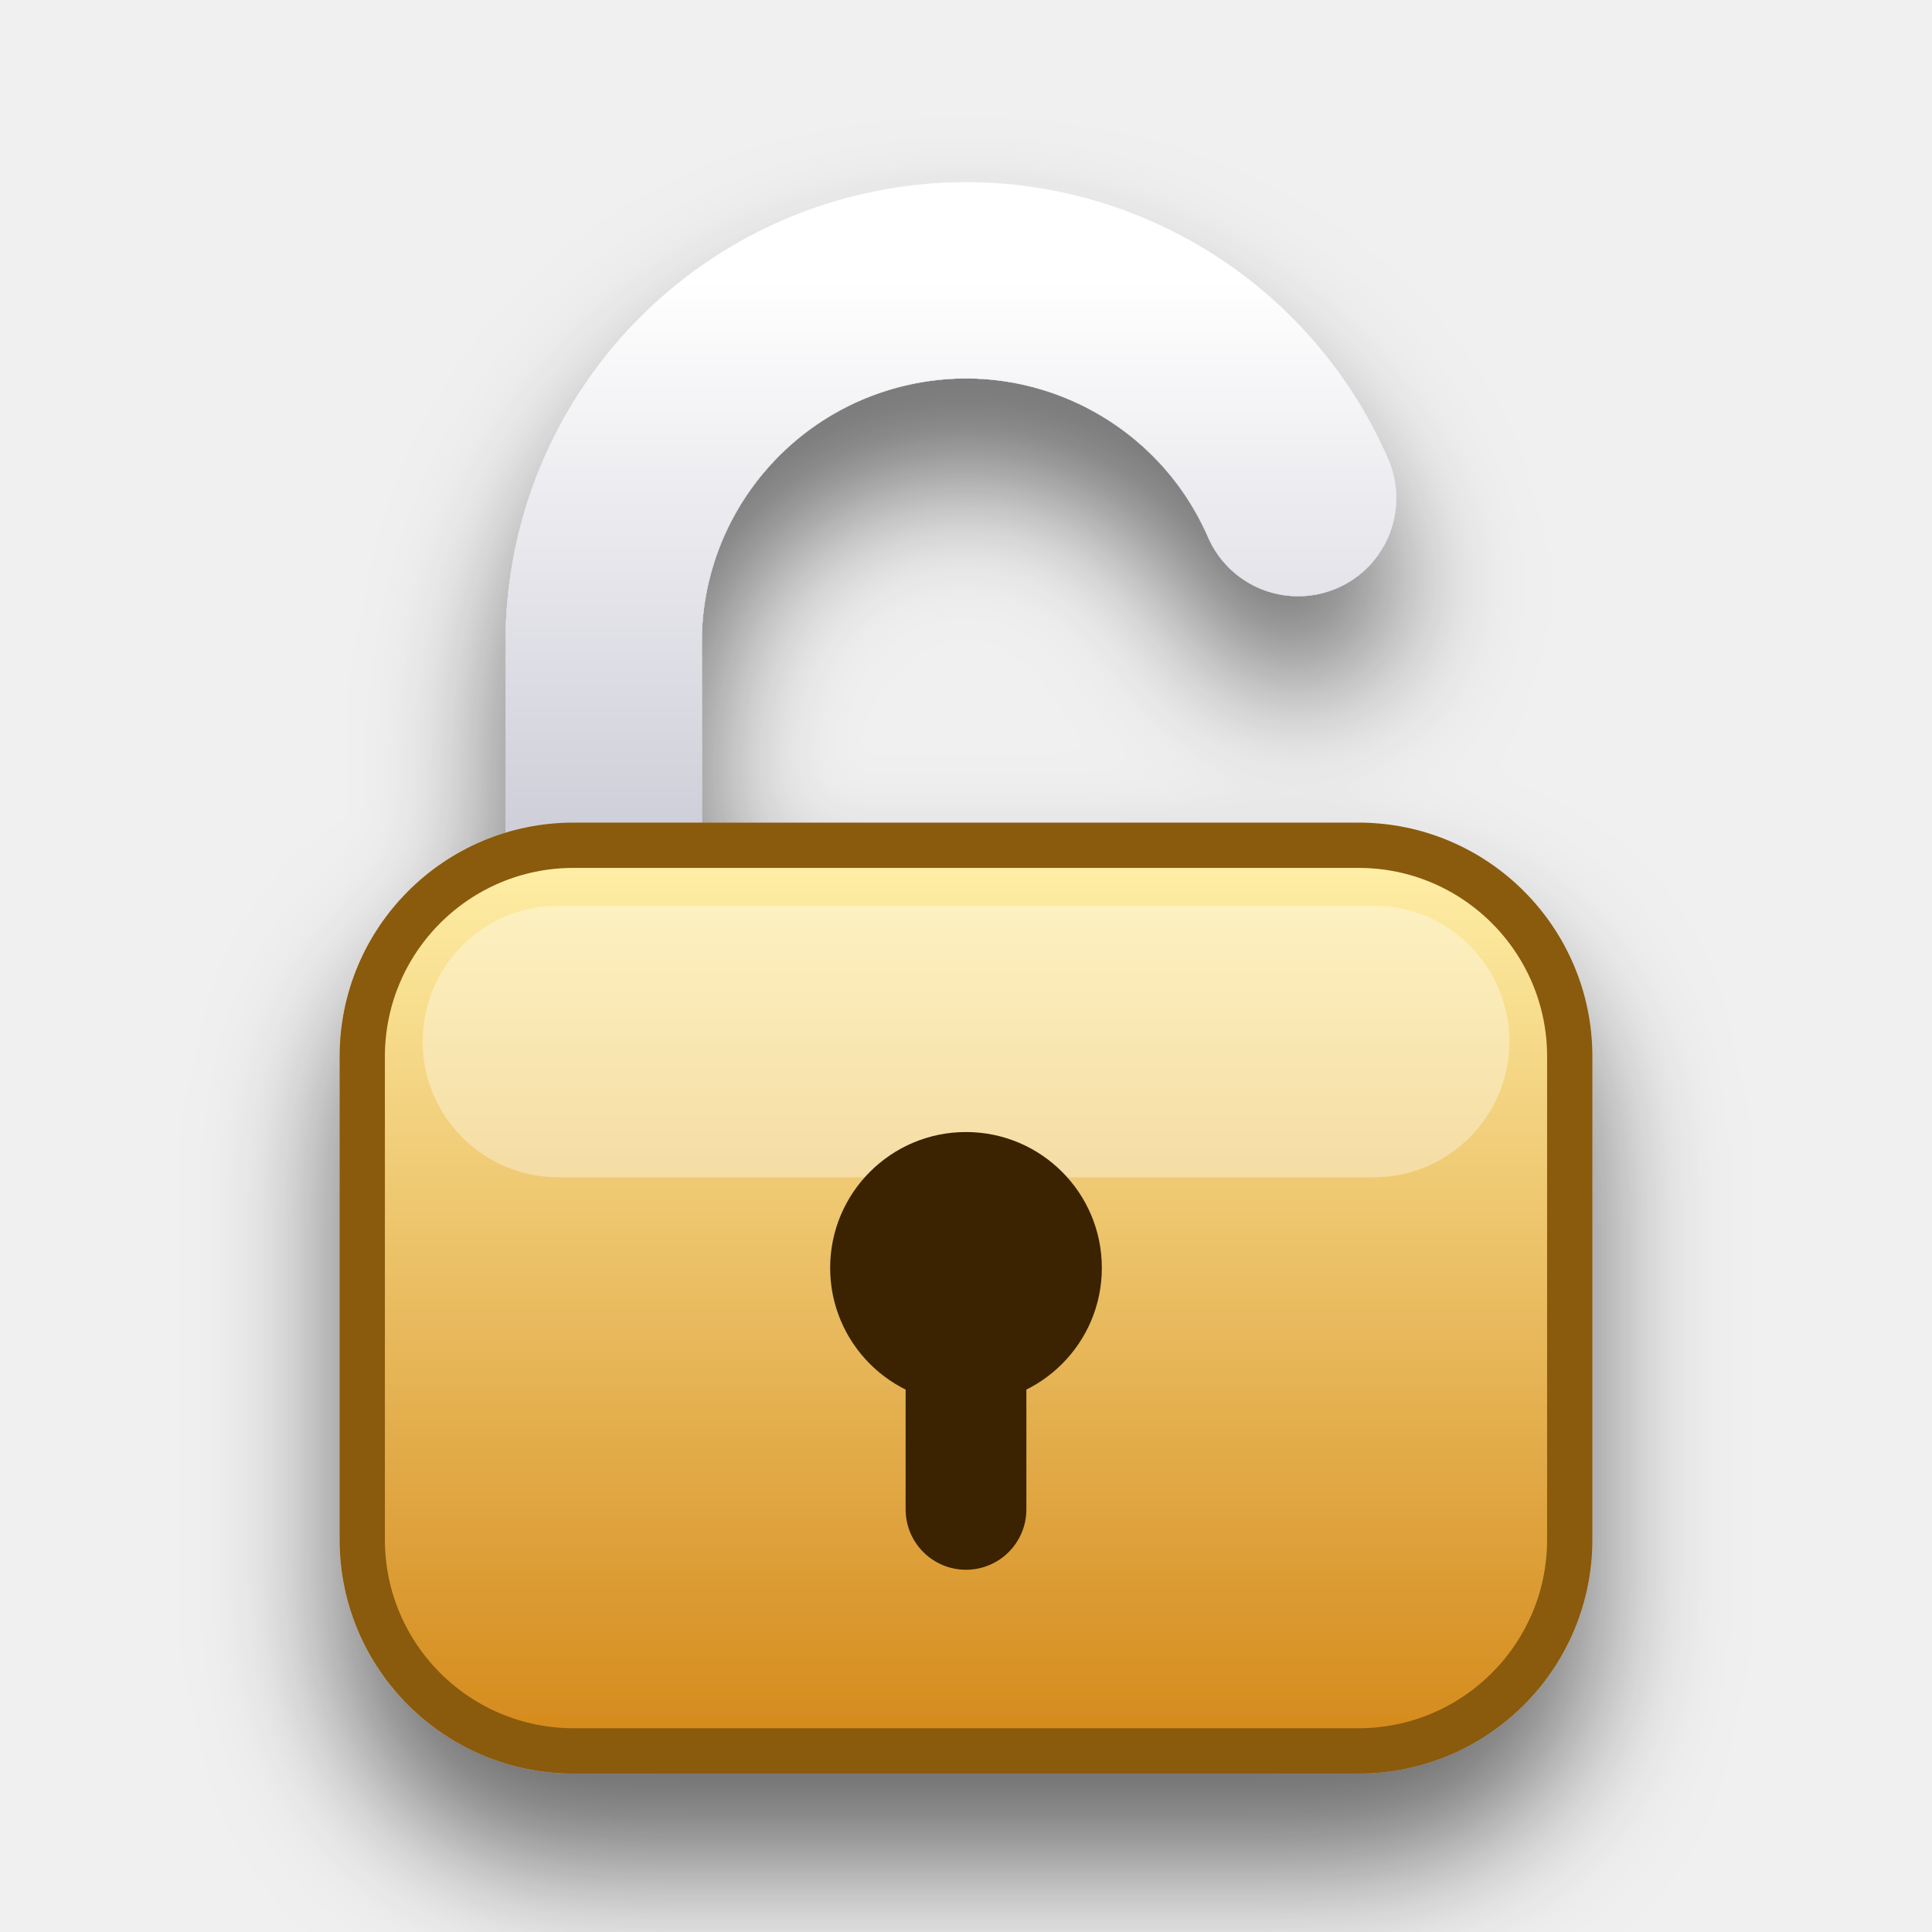
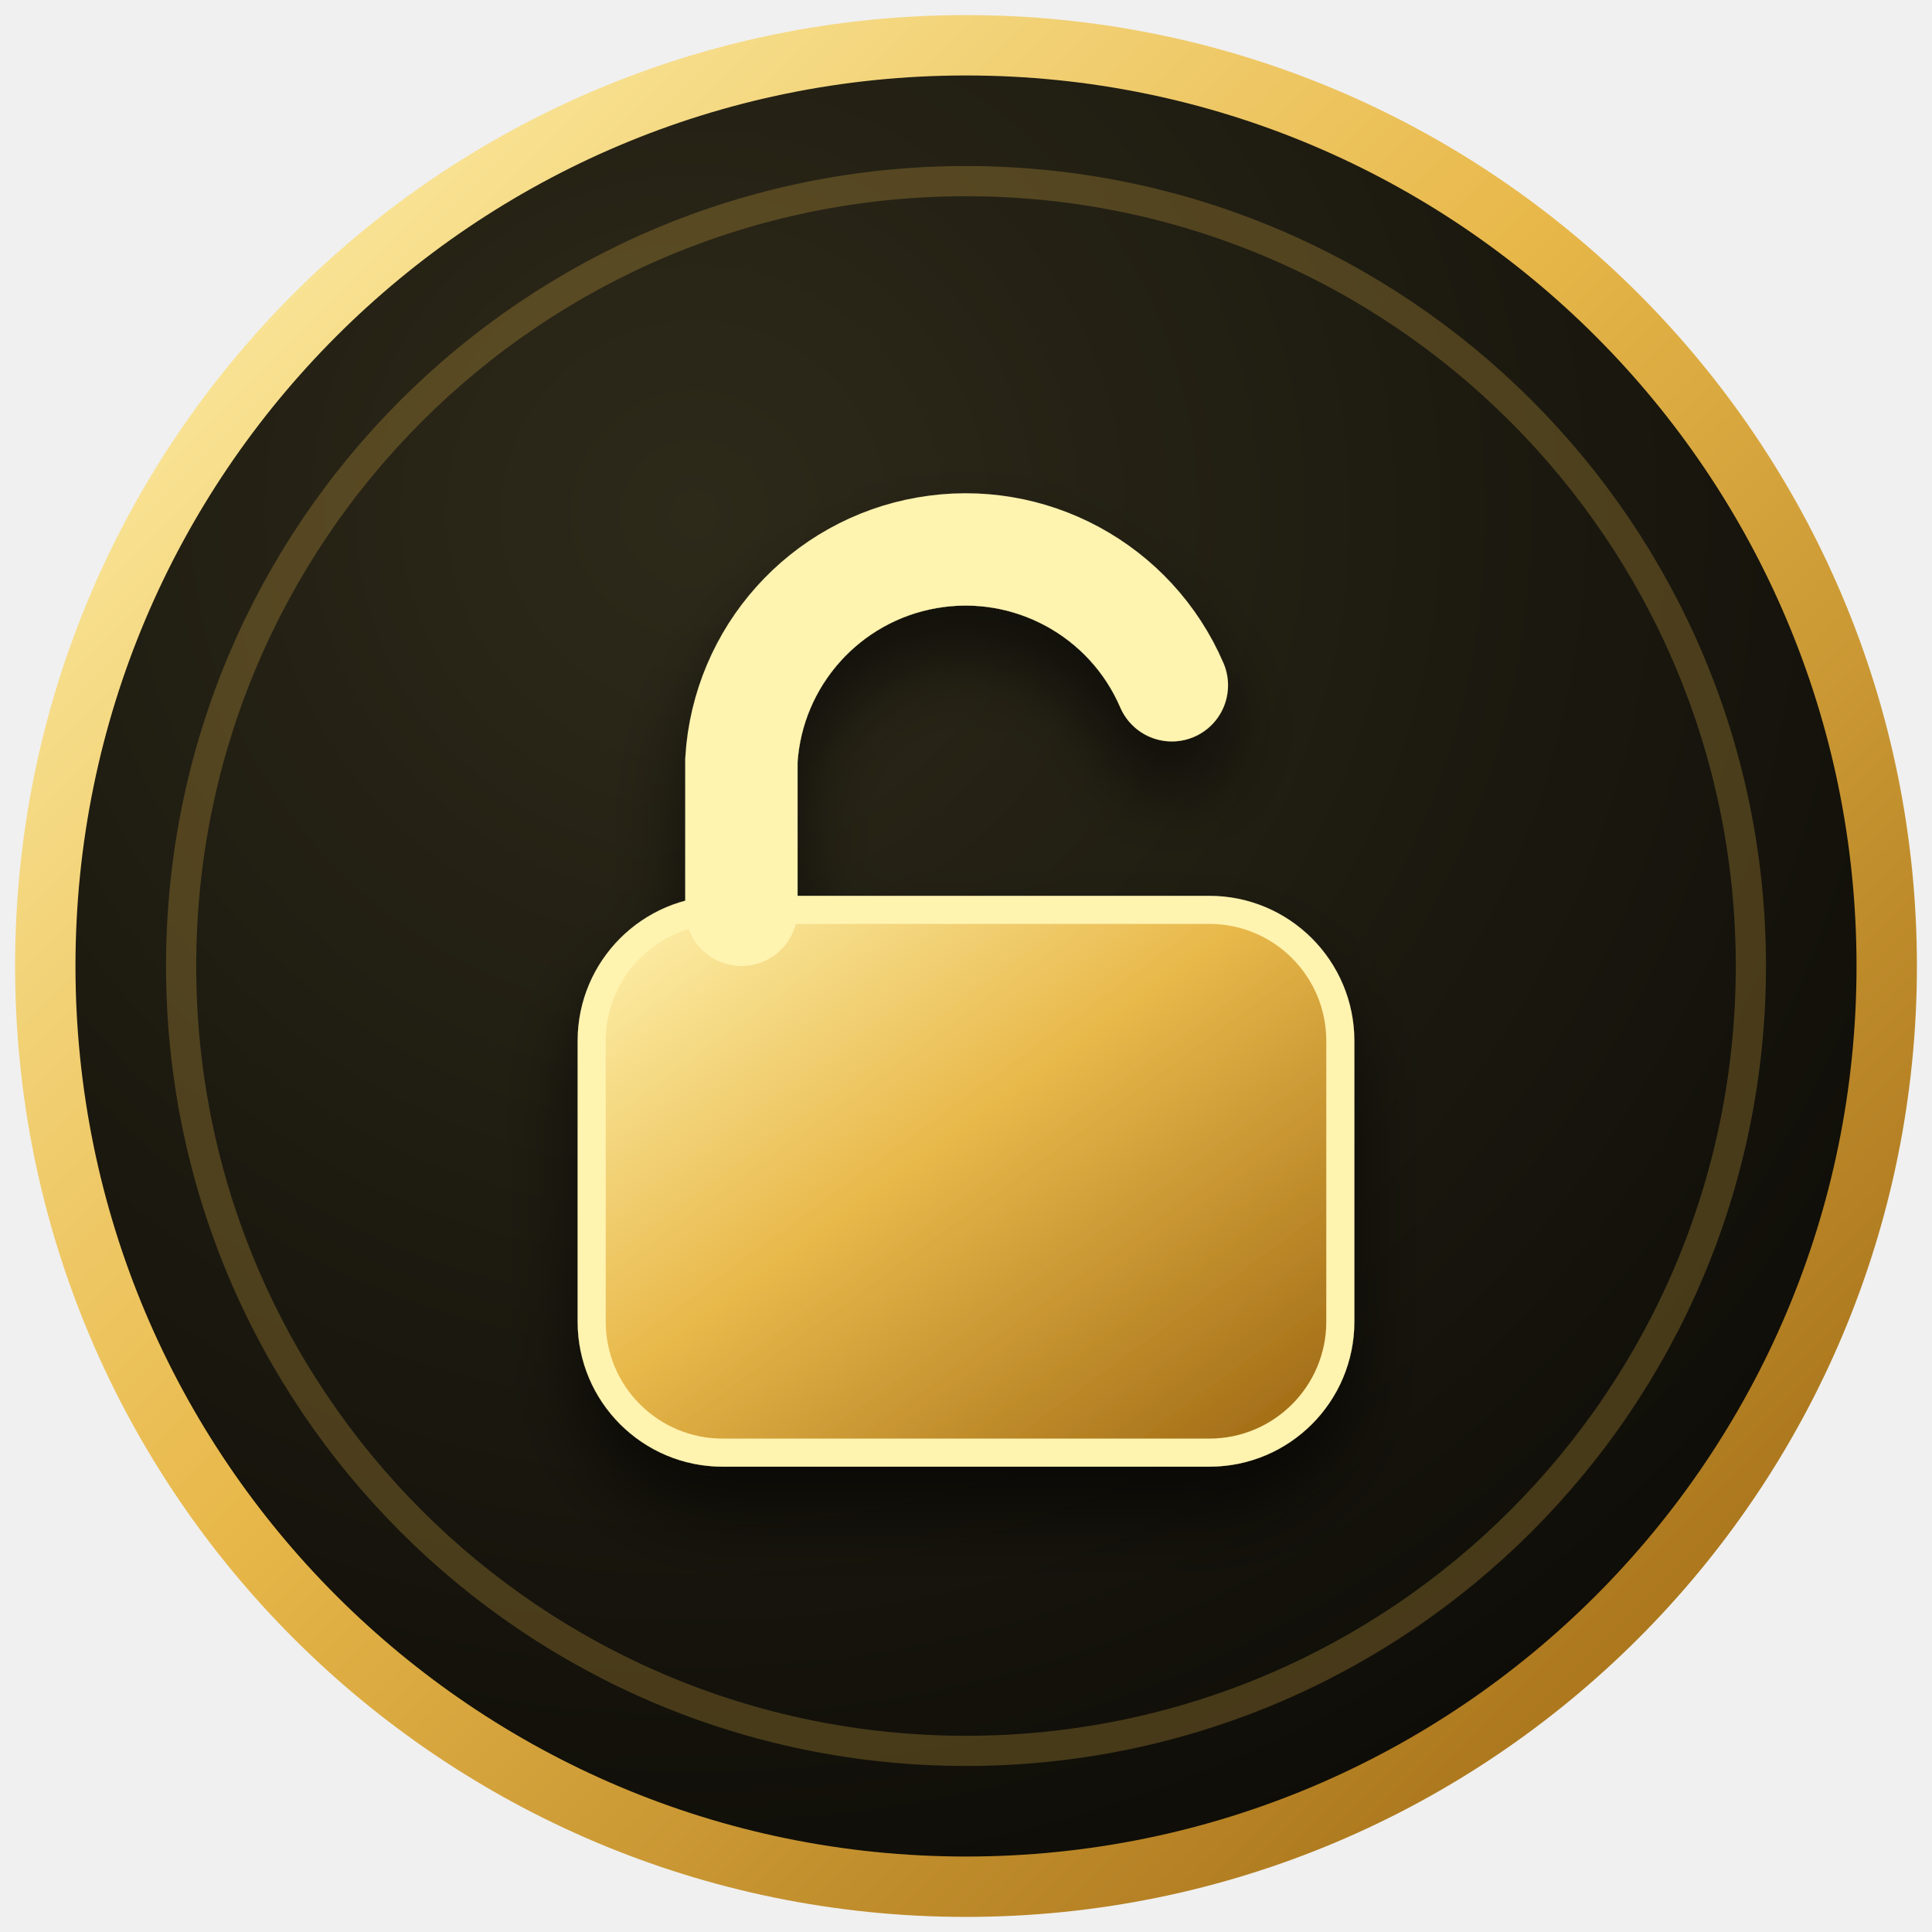
<svg xmlns="http://www.w3.org/2000/svg" viewBox="0 0 64 64">
  <defs>
-     <linearGradient id="g" x1="0" y1="0" x2="0" y2="1">
-       <stop offset="0" stop-color="#fff0a8" />
-       <stop offset="1" stop-color="#d4891a" />
+     <linearGradient id="g" x1="0" y1="0" x2="1" y2="1">
+       <stop offset="0" stop-color="#fff3b0" />
+       <stop offset=".45" stop-color="#e8b84a" />
+       <stop offset="1" stop-color="#9a6410" />
    </linearGradient>
-     <linearGradient id="h" x1="0" y1="0" x2="0" y2="1">
-       <stop offset="0" stop-color="#fff" />
-       <stop offset="1" stop-color="#c8c8d4" />
-     </linearGradient>
-     <filter id="s" x="-20%" y="-20%" width="140%" height="150%">
-       <feDropShadow dx="0" dy="3" stdDeviation="2.2" flood-color="#000" flood-opacity=".55" />
+     <radialGradient id="c" cx=".35" cy=".25" r=".9">
+       <stop offset="0" stop-color="#2e2a1a" />
+       <stop offset="1" stop-color="#0a0905" />
+     </radialGradient>
+     <filter id="s" x="-30%" y="-30%" width="160%" height="170%">
+       <feDropShadow dx="0" dy="2.5" stdDeviation="2" flood-color="#000" flood-opacity=".6" />
    </filter>
  </defs>
-   <g filter="url(#s)">
-     <path d="M20 30V21a12 12 0 0 1 23-4.5" fill="none" stroke="url(#h)" stroke-width="6.5" stroke-linecap="round" />
-     <rect x="12" y="28" width="40" height="30" rx="7" fill="url(#g)" stroke="#8a5a0a" stroke-width="1.5" />
-     <rect x="14" y="30" width="36" height="9" rx="4.5" fill="#fff" opacity=".35" />
-     <circle cx="32" cy="42" r="4.5" fill="#3a2406" />
-     <rect x="30" y="43" width="4" height="9" rx="2" fill="#3a2406" />
+   <circle cx="32" cy="32" r="30.5" fill="url(#c)" stroke="url(#g)" stroke-width="2" />
+   <circle cx="32" cy="32" r="26" fill="none" stroke="#e8b84a" stroke-opacity=".25" />
+   <g transform="translate(32 32) scale(.62) translate(-32 -32)" filter="url(#s)">
+     <g fill="url(#g)" stroke="#fff3b0" stroke-width="1.5">
+       <rect x="12" y="29" width="40" height="29" rx="7" />
+       <path d="M20 29V21a12 12 0 0 1 23-4" fill="none" stroke-width="6" stroke-linecap="round" />
+     </g>
+     <g fill="url(#g)" stroke="url(#g)" stroke-width="5" />
  </g>
</svg>
